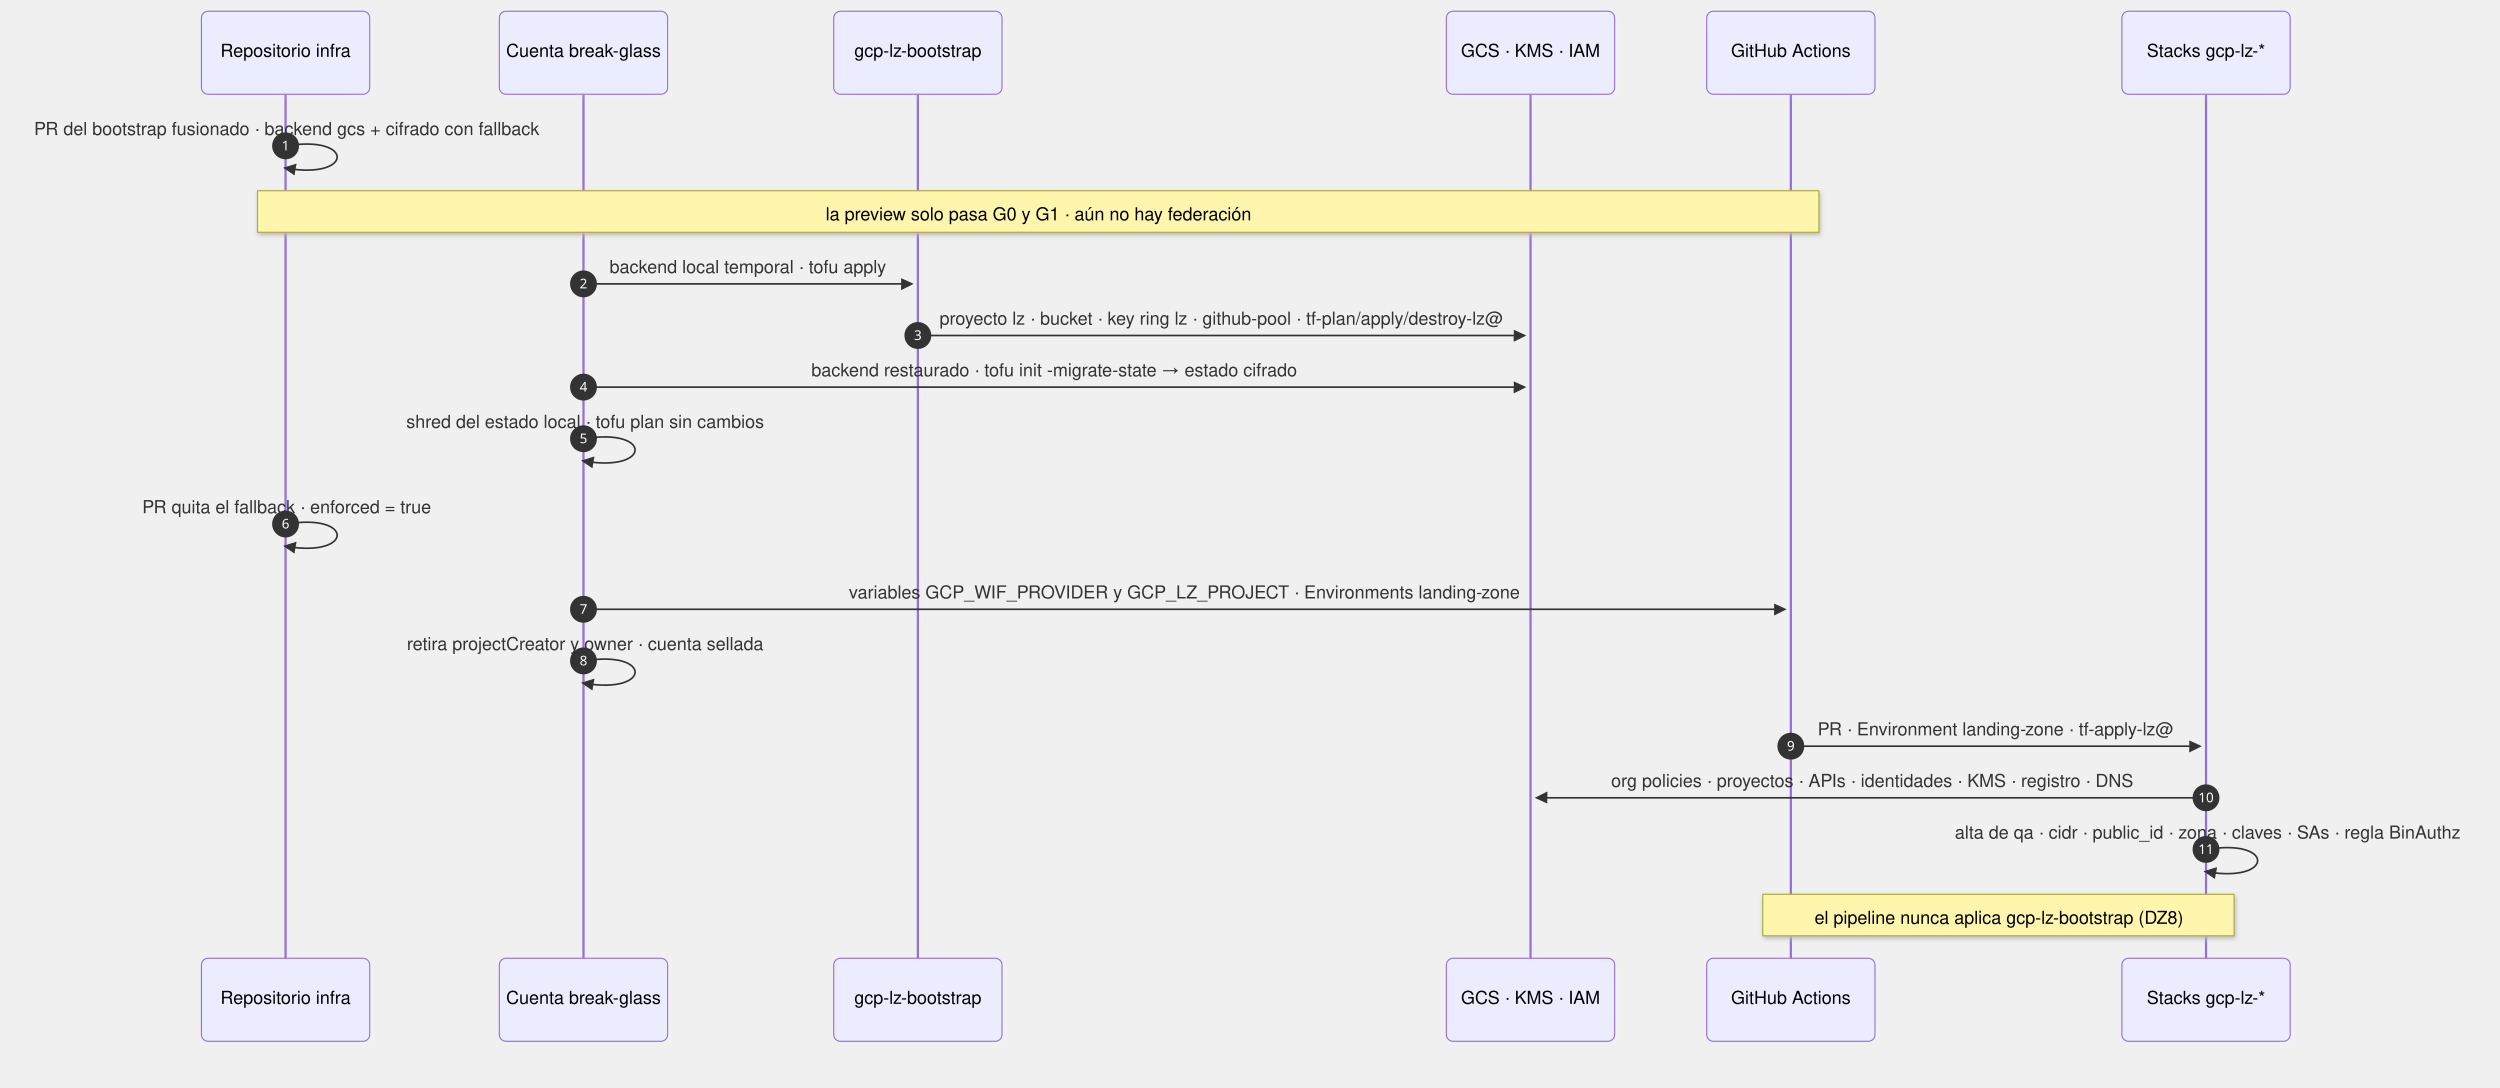
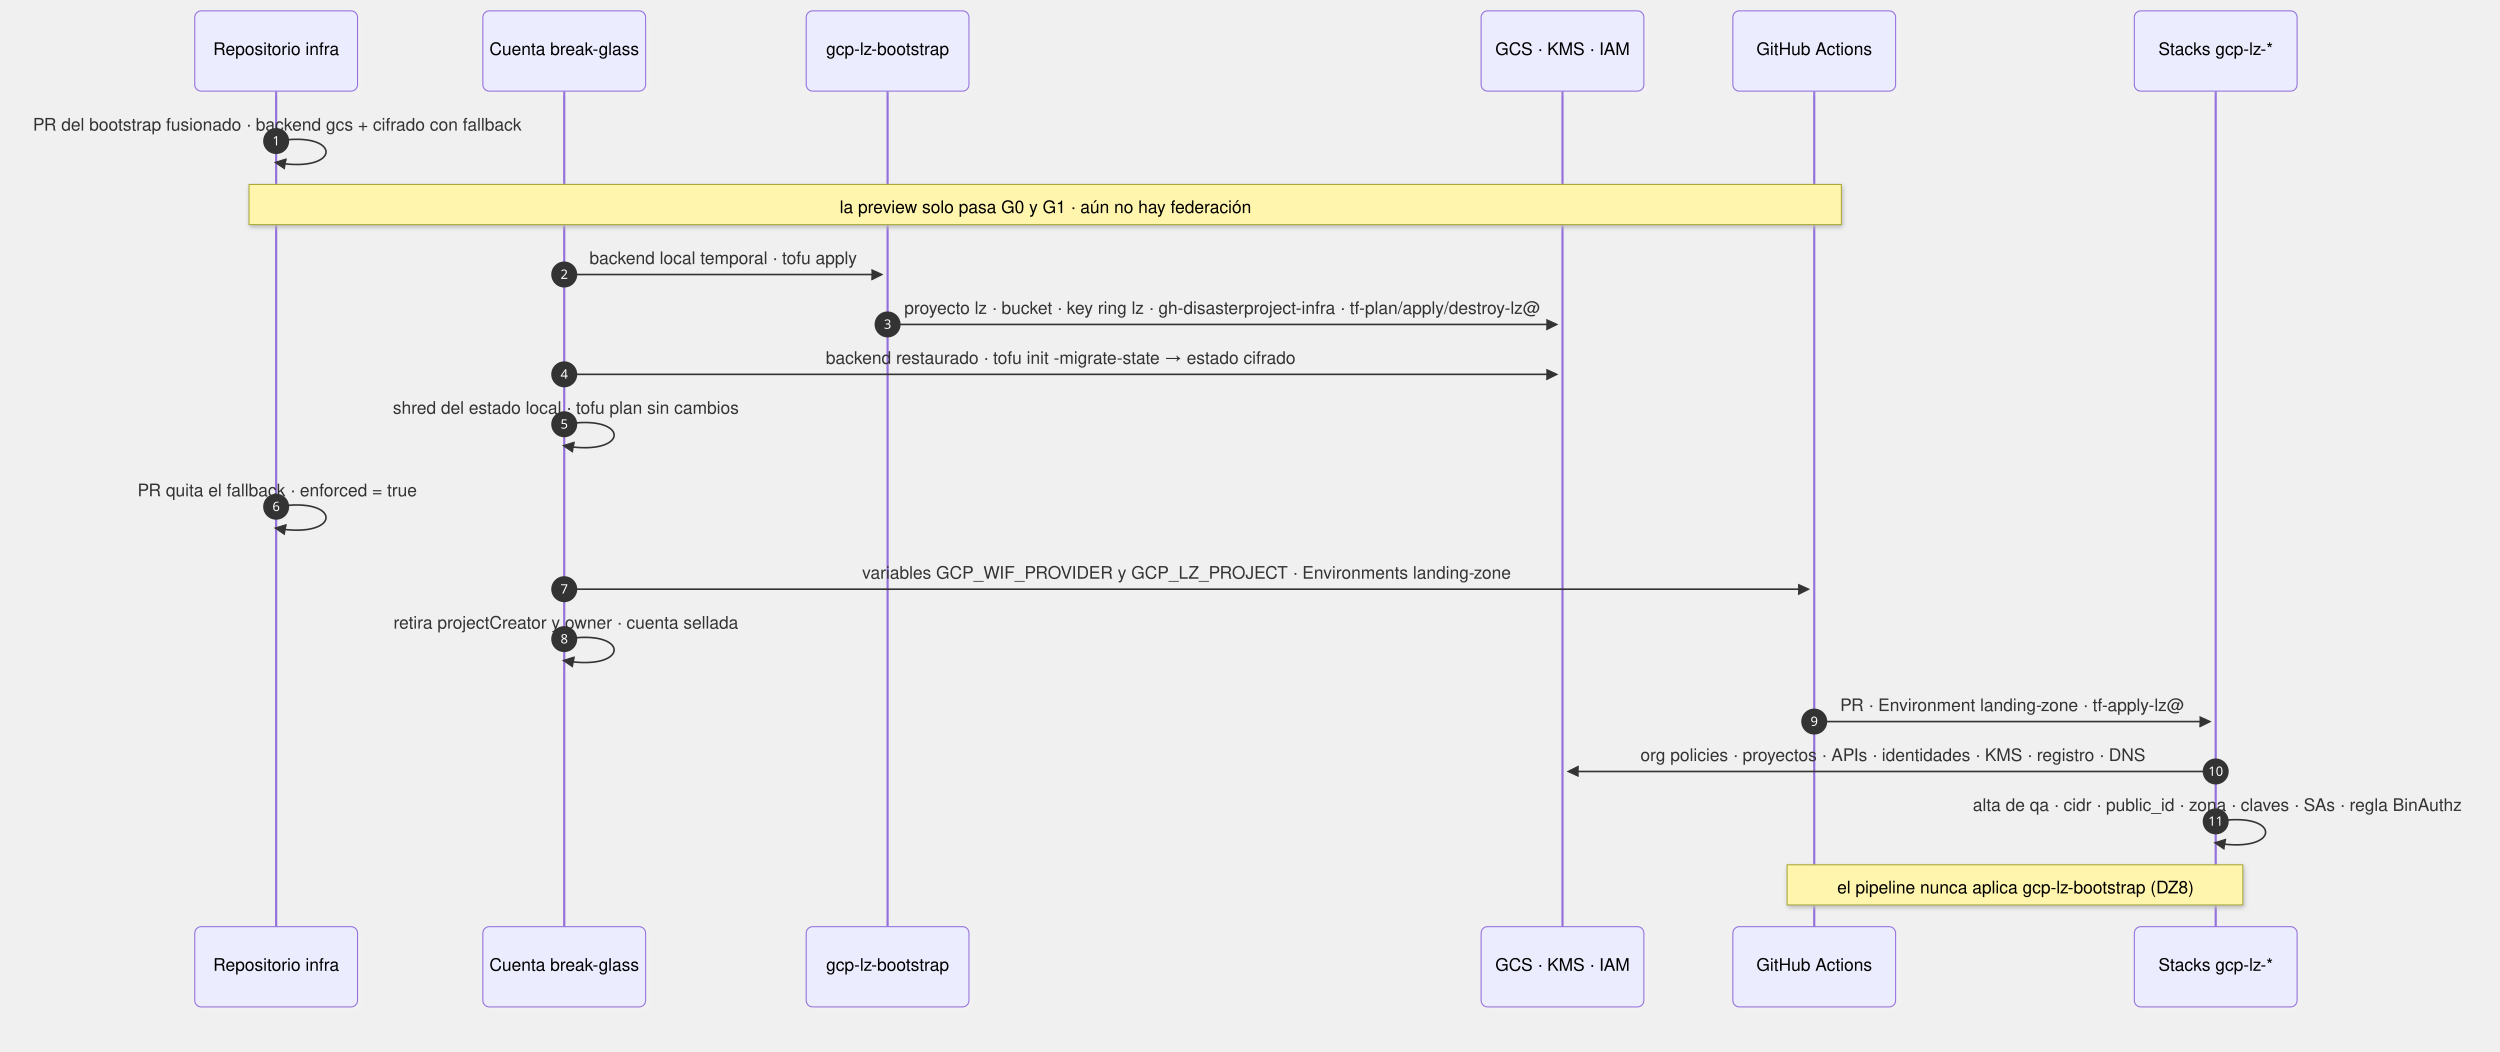
- <svg xmlns="http://www.w3.org/2000/svg" id="my-svg" width="100%" style="max-width: 2228px; background-color: white;" viewBox="-179.5 -10 2228 969" role="graphics-document document" aria-roledescription="sequence">
-   <g>
-     <rect x="1711.5" y="844" fill="#eaeaea" stroke="#666" width="150" height="74" name="L" rx="6" ry="6" class="actor actor-bottom" data-look="neo" filter="url(#my-svg-drop-shadow)" />
-     <text x="1786.5" y="881" dominant-baseline="central" alignment-baseline="central" class="actor actor-box" style="text-anchor: middle; font-size: 16px; font-weight: 400;">
-       <tspan x="1786.5" dy="0">Stacks gcp-lz-*</tspan>
-     </text>
-   </g>
-   <g>
-     <rect x="1341.5" y="844" fill="#eaeaea" stroke="#666" width="150" height="74" name="CI" rx="6" ry="6" class="actor actor-bottom" data-look="neo" filter="url(#my-svg-drop-shadow)" />
-     <text x="1416.5" y="881" dominant-baseline="central" alignment-baseline="central" class="actor actor-box" style="text-anchor: middle; font-size: 16px; font-weight: 400;">
-       <tspan x="1416.5" dy="0">GitHub Actions</tspan>
-     </text>
-   </g>
-   <g>
-     <rect x="1109.5" y="844" fill="#eaeaea" stroke="#666" width="150" height="74" name="G" rx="6" ry="6" class="actor actor-bottom" data-look="neo" filter="url(#my-svg-drop-shadow)" />
-     <text x="1184.5" y="881" dominant-baseline="central" alignment-baseline="central" class="actor actor-box" style="text-anchor: middle; font-size: 16px; font-weight: 400;">
-       <tspan x="1184.5" dy="0">GCS · KMS · IAM</tspan>
+ <svg xmlns="http://www.w3.org/2000/svg" id="my-svg" width="100%" style="max-width: 2304px; background-color: white;" viewBox="-179.5 -10 2304 969" role="graphics-document document" aria-roledescription="sequence">
+   <g>
+     <rect x="1787.5" y="844" fill="#eaeaea" stroke="#666" width="150" height="74" name="L" rx="6" ry="6" class="actor actor-bottom" data-look="neo" filter="url(#my-svg-drop-shadow)" />
+     <text x="1862.5" y="881" dominant-baseline="central" alignment-baseline="central" class="actor actor-box" style="text-anchor: middle; font-size: 16px; font-weight: 400;">
+       <tspan x="1862.5" dy="0">Stacks gcp-lz-*</tspan>
+     </text>
+   </g>
+   <g>
+     <rect x="1417.5" y="844" fill="#eaeaea" stroke="#666" width="150" height="74" name="CI" rx="6" ry="6" class="actor actor-bottom" data-look="neo" filter="url(#my-svg-drop-shadow)" />
+     <text x="1492.5" y="881" dominant-baseline="central" alignment-baseline="central" class="actor actor-box" style="text-anchor: middle; font-size: 16px; font-weight: 400;">
+       <tspan x="1492.5" dy="0">GitHub Actions</tspan>
+     </text>
+   </g>
+   <g>
+     <rect x="1185.5" y="844" fill="#eaeaea" stroke="#666" width="150" height="74" name="G" rx="6" ry="6" class="actor actor-bottom" data-look="neo" filter="url(#my-svg-drop-shadow)" />
+     <text x="1260.5" y="881" dominant-baseline="central" alignment-baseline="central" class="actor actor-box" style="text-anchor: middle; font-size: 16px; font-weight: 400;">
+       <tspan x="1260.5" dy="0">GCS · KMS · IAM</tspan>
    </text>
  </g>
  <g>
    <rect x="563.5" y="844" fill="#eaeaea" stroke="#666" width="150" height="74" name="B" rx="6" ry="6" class="actor actor-bottom" data-look="neo" filter="url(#my-svg-drop-shadow)" />
    <text x="638.5" y="881" dominant-baseline="central" alignment-baseline="central" class="actor actor-box" style="text-anchor: middle; font-size: 16px; font-weight: 400;">
      <tspan x="638.5" dy="0">gcp-lz-bootstrap</tspan>
    </text>
  </g>
  <g>
    <rect x="265.5" y="844" fill="#eaeaea" stroke="#666" width="150" height="74" name="P" rx="6" ry="6" class="actor actor-bottom" data-look="neo" filter="url(#my-svg-drop-shadow)" />
    <text x="340.5" y="881" dominant-baseline="central" alignment-baseline="central" class="actor actor-box" style="text-anchor: middle; font-size: 16px; font-weight: 400;">
      <tspan x="340.5" dy="0">Cuenta break-glass</tspan>
    </text>
  </g>
  <g>
    <rect x="0" y="844" fill="#eaeaea" stroke="#666" width="150" height="74" name="R" rx="6" ry="6" class="actor actor-bottom" data-look="neo" filter="url(#my-svg-drop-shadow)" />
    <text x="75" y="881" dominant-baseline="central" alignment-baseline="central" class="actor actor-box" style="text-anchor: middle; font-size: 16px; font-weight: 400;">
      <tspan x="75" dy="0">Repositorio infra</tspan>
    </text>
  </g>
  <g>
-     <line id="actor5" x1="1786.5" y1="74" x2="1786.5" y2="844" class="actor-line 200" stroke-width="0.5px" stroke="#999" name="L" data-et="life-line" data-id="L" />
+     <line id="actor5" x1="1862.5" y1="74" x2="1862.5" y2="844" class="actor-line 200" stroke-width="0.5px" stroke="#999" name="L" data-et="life-line" data-id="L" />
    <g id="root-5" data-look="neo" data-et="participant" data-type="participant" data-id="L">
-       <rect x="1711.5" y="0" fill="#eaeaea" stroke="#666" width="150" height="74" name="L" rx="6" ry="6" class="actor actor-top" data-look="neo" filter="url(#my-svg-drop-shadow)" />
-       <text x="1786.5" y="37" dominant-baseline="central" alignment-baseline="central" class="actor actor-box" style="text-anchor: middle; font-size: 16px; font-weight: 400;">
-         <tspan x="1786.5" dy="0">Stacks gcp-lz-*</tspan>
-       </text>
-     </g>
-   </g>
-   <g>
-     <line id="actor4" x1="1416.5" y1="74" x2="1416.5" y2="844" class="actor-line 200" stroke-width="0.5px" stroke="#999" name="CI" data-et="life-line" data-id="CI" />
+       <rect x="1787.5" y="0" fill="#eaeaea" stroke="#666" width="150" height="74" name="L" rx="6" ry="6" class="actor actor-top" data-look="neo" filter="url(#my-svg-drop-shadow)" />
+       <text x="1862.5" y="37" dominant-baseline="central" alignment-baseline="central" class="actor actor-box" style="text-anchor: middle; font-size: 16px; font-weight: 400;">
+         <tspan x="1862.5" dy="0">Stacks gcp-lz-*</tspan>
+       </text>
+     </g>
+   </g>
+   <g>
+     <line id="actor4" x1="1492.5" y1="74" x2="1492.5" y2="844" class="actor-line 200" stroke-width="0.5px" stroke="#999" name="CI" data-et="life-line" data-id="CI" />
    <g id="root-4" data-look="neo" data-et="participant" data-type="participant" data-id="CI">
-       <rect x="1341.5" y="0" fill="#eaeaea" stroke="#666" width="150" height="74" name="CI" rx="6" ry="6" class="actor actor-top" data-look="neo" filter="url(#my-svg-drop-shadow)" />
-       <text x="1416.5" y="37" dominant-baseline="central" alignment-baseline="central" class="actor actor-box" style="text-anchor: middle; font-size: 16px; font-weight: 400;">
-         <tspan x="1416.5" dy="0">GitHub Actions</tspan>
-       </text>
-     </g>
-   </g>
-   <g>
-     <line id="actor3" x1="1184.5" y1="74" x2="1184.5" y2="844" class="actor-line 200" stroke-width="0.5px" stroke="#999" name="G" data-et="life-line" data-id="G" />
+       <rect x="1417.5" y="0" fill="#eaeaea" stroke="#666" width="150" height="74" name="CI" rx="6" ry="6" class="actor actor-top" data-look="neo" filter="url(#my-svg-drop-shadow)" />
+       <text x="1492.5" y="37" dominant-baseline="central" alignment-baseline="central" class="actor actor-box" style="text-anchor: middle; font-size: 16px; font-weight: 400;">
+         <tspan x="1492.5" dy="0">GitHub Actions</tspan>
+       </text>
+     </g>
+   </g>
+   <g>
+     <line id="actor3" x1="1260.5" y1="74" x2="1260.5" y2="844" class="actor-line 200" stroke-width="0.5px" stroke="#999" name="G" data-et="life-line" data-id="G" />
    <g id="root-3" data-look="neo" data-et="participant" data-type="participant" data-id="G">
-       <rect x="1109.5" y="0" fill="#eaeaea" stroke="#666" width="150" height="74" name="G" rx="6" ry="6" class="actor actor-top" data-look="neo" filter="url(#my-svg-drop-shadow)" />
-       <text x="1184.5" y="37" dominant-baseline="central" alignment-baseline="central" class="actor actor-box" style="text-anchor: middle; font-size: 16px; font-weight: 400;">
-         <tspan x="1184.5" dy="0">GCS · KMS · IAM</tspan>
+       <rect x="1185.5" y="0" fill="#eaeaea" stroke="#666" width="150" height="74" name="G" rx="6" ry="6" class="actor actor-top" data-look="neo" filter="url(#my-svg-drop-shadow)" />
+       <text x="1260.5" y="37" dominant-baseline="central" alignment-baseline="central" class="actor actor-box" style="text-anchor: middle; font-size: 16px; font-weight: 400;">
+         <tspan x="1260.5" dy="0">GCS · KMS · IAM</tspan>
      </text>
    </g>
  </g>
  <g>
    <line id="actor2" x1="638.5" y1="74" x2="638.5" y2="844" class="actor-line 200" stroke-width="0.5px" stroke="#999" name="B" data-et="life-line" data-id="B" />
    <g id="root-2" data-look="neo" data-et="participant" data-type="participant" data-id="B">
      <rect x="563.5" y="0" fill="#eaeaea" stroke="#666" width="150" height="74" name="B" rx="6" ry="6" class="actor actor-top" data-look="neo" filter="url(#my-svg-drop-shadow)" />
      <text x="638.5" y="37" dominant-baseline="central" alignment-baseline="central" class="actor actor-box" style="text-anchor: middle; font-size: 16px; font-weight: 400;">
        <tspan x="638.5" dy="0">gcp-lz-bootstrap</tspan>
      </text>
    </g>
  </g>
  <g>
    <line id="actor1" x1="340.5" y1="74" x2="340.5" y2="844" class="actor-line 200" stroke-width="0.5px" stroke="#999" name="P" data-et="life-line" data-id="P" />
    <g id="root-1" data-look="neo" data-et="participant" data-type="participant" data-id="P">
      <rect x="265.5" y="0" fill="#eaeaea" stroke="#666" width="150" height="74" name="P" rx="6" ry="6" class="actor actor-top" data-look="neo" filter="url(#my-svg-drop-shadow)" />
      <text x="340.5" y="37" dominant-baseline="central" alignment-baseline="central" class="actor actor-box" style="text-anchor: middle; font-size: 16px; font-weight: 400;">
        <tspan x="340.5" dy="0">Cuenta break-glass</tspan>
      </text>
    </g>
  </g>
  <g>
    <line id="actor0" x1="75" y1="74" x2="75" y2="844" class="actor-line 200" stroke-width="0.5px" stroke="#999" name="R" data-et="life-line" data-id="R" />
    <g id="root-0" data-look="neo" data-et="participant" data-type="participant" data-id="R">
      <rect x="0" y="0" fill="#eaeaea" stroke="#666" width="150" height="74" name="R" rx="6" ry="6" class="actor actor-top" data-look="neo" filter="url(#my-svg-drop-shadow)" />
      <text x="75" y="37" dominant-baseline="central" alignment-baseline="central" class="actor actor-box" style="text-anchor: middle; font-size: 16px; font-weight: 400;">
        <tspan x="75" dy="0">Repositorio infra</tspan>
      </text>
    </g>
  </g>
  <style>#my-svg{font-family:Helvetica,Arial,sans-serif;font-size:16px;fill:#333;}@keyframes edge-animation-frame{from{stroke-dashoffset:0;}}@keyframes dash{to{stroke-dashoffset:0;}}#my-svg .edge-animation-slow{stroke-dasharray:9,5!important;stroke-dashoffset:900;animation:dash 50s linear infinite;stroke-linecap:round;}#my-svg .edge-animation-fast{stroke-dasharray:9,5!important;stroke-dashoffset:900;animation:dash 20s linear infinite;stroke-linecap:round;}#my-svg .error-icon{fill:#552222;}#my-svg .error-text{fill:#552222;stroke:#552222;}#my-svg .edge-thickness-normal{stroke-width:1px;}#my-svg .edge-thickness-thick{stroke-width:3.5px;}#my-svg .edge-pattern-solid{stroke-dasharray:0;}#my-svg .edge-thickness-invisible{stroke-width:0;fill:none;}#my-svg .edge-pattern-dashed{stroke-dasharray:3;}#my-svg .edge-pattern-dotted{stroke-dasharray:2;}#my-svg .marker{fill:#333333;stroke:#333333;}#my-svg .marker.cross{stroke:#333333;}#my-svg svg{font-family:Helvetica,Arial,sans-serif;font-size:16px;}#my-svg p{margin:0;}#my-svg .actor{stroke:#9370DB;fill:#ECECFF;stroke-width:1;}#my-svg rect.actor.outer-path[data-look="neo"]{filter:drop-shadow(1px 2px 2px rgba(185, 185, 185, 1));}#my-svg rect.note[data-look="neo"]{stroke:#aaaa33;fill:#fff5ad;filter:drop-shadow(1px 2px 2px rgba(185, 185, 185, 1));}#my-svg text.actor&gt;tspan{fill:black;stroke:none;}#my-svg .actor-line{stroke:#9370DB;}#my-svg .innerArc{stroke-width:1.5;stroke-dasharray:none;}#my-svg .messageLine0{stroke-width:1.5;stroke-dasharray:none;stroke:#333;}#my-svg .messageLine1{stroke-width:1.5;stroke-dasharray:2,2;stroke:#333;}#my-svg [id$="-arrowhead"] path{fill:#333;stroke:#333;}#my-svg .sequenceNumber{fill:white;}#my-svg [id$="-sequencenumber"]{fill:#333;}#my-svg [id$="-crosshead"] path{fill:#333;stroke:#333;}#my-svg .messageText{fill:#333;stroke:none;}#my-svg .labelBox{stroke:#9370DB;fill:#ECECFF;filter:drop-shadow(1px 2px 2px rgba(185, 185, 185, 1));}#my-svg .labelText,#my-svg .labelText&gt;tspan{fill:black;stroke:none;}#my-svg .loopText,#my-svg .loopText&gt;tspan{fill:black;stroke:none;}#my-svg .sectionTitle,#my-svg .sectionTitle&gt;tspan{fill:black;stroke:none;}#my-svg .loopLine{stroke-width:2px;stroke-dasharray:2,2;stroke:#9370DB;fill:#9370DB;}#my-svg .note{stroke:#aaaa33;fill:#fff5ad;}#my-svg .noteText,#my-svg .noteText&gt;tspan{fill:black;stroke:none;}#my-svg .activation0{fill:#f4f4f4;stroke:#666;}#my-svg .activation1{fill:#f4f4f4;stroke:#666;}#my-svg .activation2{fill:#f4f4f4;stroke:#666;}#my-svg .actorPopupMenu{position:absolute;}#my-svg .actorPopupMenuPanel{position:absolute;fill:#ECECFF;box-shadow:0px 8px 16px 0px rgba(0,0,0,0.2);filter:drop-shadow(3px 5px 2px rgb(0 0 0 / 0.4));}#my-svg .actor-man circle,#my-svg line{fill:#ECECFF;stroke-width:2px;}#my-svg g rect.rect{filter:drop-shadow(1px 2px 2px rgba(185, 185, 185, 1));stroke:#9370DB;}#my-svg .node .neo-node{stroke:#9370DB;}#my-svg [data-look="neo"].node rect,#my-svg [data-look="neo"].cluster rect,#my-svg [data-look="neo"].node polygon{stroke:#9370DB;filter:drop-shadow(1px 2px 2px rgba(185, 185, 185, 1));}#my-svg [data-look="neo"].swimlane.cluster rect{filter:none;}#my-svg [data-look="neo"].node path{stroke:#9370DB;stroke-width:1px;}#my-svg [data-look="neo"].node .outer-path{filter:drop-shadow(1px 2px 2px rgba(185, 185, 185, 1));}#my-svg [data-look="neo"].node .neo-line path{stroke:#9370DB;filter:none;}#my-svg [data-look="neo"].node circle{stroke:#9370DB;filter:drop-shadow(1px 2px 2px rgba(185, 185, 185, 1));}#my-svg [data-look="neo"].node circle .state-start{fill:#000000;}#my-svg [data-look="neo"].icon-shape .icon{fill:#9370DB;filter:drop-shadow(1px 2px 2px rgba(185, 185, 185, 1));}#my-svg [data-look="neo"].icon-shape .icon-neo path{stroke:#9370DB;filter:drop-shadow(1px 2px 2px rgba(185, 185, 185, 1));}#my-svg :root{--mermaid-font-family:"trebuchet ms",verdana,arial,sans-serif;}</style>
  <g />
  <defs>
    <symbol id="my-svg-computer" width="24" height="24">
      <path transform="scale(.5)" d="M2 2v13h20v-13h-20zm18 11h-16v-9h16v9zm-10.228 6l.466-1h3.524l.467 1h-4.457zm14.228 3h-24l2-6h2.104l-1.33 4h18.45l-1.297-4h2.073l2 6zm-5-10h-14v-7h14v7z" />
    </symbol>
  </defs>
  <defs>
    <symbol id="my-svg-database" fill-rule="evenodd" clip-rule="evenodd">
      <path transform="scale(.5)" d="M12.258.001l.256.004.255.005.253.008.251.01.249.012.247.015.246.016.242.019.241.02.239.023.236.024.233.027.231.028.229.031.225.032.223.034.22.036.217.038.214.04.211.041.208.043.205.045.201.046.198.048.194.05.191.051.187.053.183.054.18.056.175.057.172.059.168.06.163.061.16.063.155.064.15.066.074.033.073.033.071.034.07.034.069.035.068.035.067.035.066.035.064.036.064.036.062.036.06.036.06.037.058.037.058.037.055.038.055.038.053.038.052.038.051.039.05.039.048.039.047.039.045.04.044.04.043.04.041.04.04.041.039.041.037.041.036.041.034.041.033.042.032.042.03.042.029.042.027.042.026.043.024.043.023.043.021.043.02.043.018.044.017.043.015.044.013.044.012.044.011.045.009.044.007.045.006.045.004.045.002.045.001.045v17l-.001.045-.002.045-.004.045-.006.045-.007.045-.009.044-.011.045-.012.044-.013.044-.015.044-.017.043-.018.044-.02.043-.021.043-.023.043-.024.043-.026.043-.027.042-.029.042-.03.042-.032.042-.033.042-.034.041-.036.041-.037.041-.039.041-.04.041-.041.04-.043.04-.044.04-.045.04-.047.039-.048.039-.05.039-.051.039-.052.038-.053.038-.055.038-.055.038-.058.037-.058.037-.06.037-.06.036-.062.036-.064.036-.064.036-.066.035-.067.035-.068.035-.069.035-.07.034-.071.034-.073.033-.074.033-.15.066-.155.064-.16.063-.163.061-.168.06-.172.059-.175.057-.18.056-.183.054-.187.053-.191.051-.194.05-.198.048-.201.046-.205.045-.208.043-.211.041-.214.04-.217.038-.22.036-.223.034-.225.032-.229.031-.231.028-.233.027-.236.024-.239.023-.241.02-.242.019-.246.016-.247.015-.249.012-.251.01-.253.008-.255.005-.256.004-.258.001-.258-.001-.256-.004-.255-.005-.253-.008-.251-.01-.249-.012-.247-.015-.245-.016-.243-.019-.241-.02-.238-.023-.236-.024-.234-.027-.231-.028-.228-.031-.226-.032-.223-.034-.22-.036-.217-.038-.214-.04-.211-.041-.208-.043-.204-.045-.201-.046-.198-.048-.195-.05-.19-.051-.187-.053-.184-.054-.179-.056-.176-.057-.172-.059-.167-.06-.164-.061-.159-.063-.155-.064-.151-.066-.074-.033-.072-.033-.072-.034-.07-.034-.069-.035-.068-.035-.067-.035-.066-.035-.064-.036-.063-.036-.062-.036-.061-.036-.06-.037-.058-.037-.057-.037-.056-.038-.055-.038-.053-.038-.052-.038-.051-.039-.049-.039-.049-.039-.046-.039-.046-.04-.044-.04-.043-.04-.041-.04-.04-.041-.039-.041-.037-.041-.036-.041-.034-.041-.033-.042-.032-.042-.03-.042-.029-.042-.027-.042-.026-.043-.024-.043-.023-.043-.021-.043-.02-.043-.018-.044-.017-.043-.015-.044-.013-.044-.012-.044-.011-.045-.009-.044-.007-.045-.006-.045-.004-.045-.002-.045-.001-.045v-17l.001-.045.002-.045.004-.045.006-.045.007-.045.009-.044.011-.045.012-.044.013-.044.015-.044.017-.043.018-.044.02-.043.021-.043.023-.043.024-.043.026-.043.027-.042.029-.042.03-.042.032-.042.033-.042.034-.041.036-.041.037-.041.039-.041.04-.041.041-.04.043-.04.044-.04.046-.04.046-.039.049-.039.049-.039.051-.039.052-.038.053-.038.055-.038.056-.038.057-.037.058-.037.06-.037.061-.036.062-.036.063-.036.064-.036.066-.035.067-.035.068-.035.069-.035.07-.034.072-.034.072-.033.074-.033.151-.066.155-.064.159-.063.164-.061.167-.06.172-.059.176-.057.179-.056.184-.054.187-.053.19-.051.195-.05.198-.048.201-.046.204-.045.208-.043.211-.041.214-.04.217-.038.22-.036.223-.034.226-.032.228-.031.231-.028.234-.027.236-.024.238-.023.241-.02.243-.019.245-.016.247-.015.249-.012.251-.01.253-.008.255-.005.256-.004.258-.001.258.001zm-9.258 20.499v.01l.001.021.003.021.004.022.005.021.006.022.007.022.009.023.01.022.011.023.012.023.013.023.015.023.016.024.017.023.018.024.019.024.021.024.022.025.023.024.024.025.052.049.056.05.061.051.066.051.07.051.075.051.079.052.084.052.088.052.092.052.097.052.102.051.105.052.11.052.114.051.119.051.123.051.127.05.131.05.135.05.139.048.144.049.147.047.152.047.155.047.16.045.163.045.167.043.171.043.176.041.178.041.183.039.187.039.19.037.194.035.197.035.202.033.204.031.209.03.212.029.216.027.219.025.222.024.226.021.23.02.233.018.236.016.24.015.243.012.246.01.249.008.253.005.256.004.259.001.26-.001.257-.004.254-.005.25-.008.247-.011.244-.012.241-.014.237-.016.233-.018.231-.021.226-.021.224-.024.22-.026.216-.027.212-.028.21-.031.205-.031.202-.034.198-.034.194-.036.191-.037.187-.039.183-.04.179-.04.175-.042.172-.043.168-.044.163-.045.16-.046.155-.046.152-.047.148-.048.143-.049.139-.049.136-.05.131-.05.126-.05.123-.051.118-.052.114-.051.11-.052.106-.052.101-.052.096-.052.092-.052.088-.053.083-.051.079-.052.074-.052.07-.051.065-.051.06-.051.056-.05.051-.05.023-.024.023-.025.021-.024.02-.024.019-.024.018-.024.017-.024.015-.023.014-.024.013-.023.012-.023.01-.023.01-.022.008-.022.006-.022.006-.022.004-.022.004-.021.001-.021.001-.021v-4.127l-.077.055-.08.053-.083.054-.085.053-.087.052-.09.052-.093.051-.095.05-.097.05-.1.049-.102.049-.105.048-.106.047-.109.047-.111.046-.114.045-.115.045-.118.044-.12.043-.122.042-.124.042-.126.041-.128.04-.13.04-.132.038-.134.038-.135.037-.138.037-.139.035-.142.035-.143.034-.144.033-.147.032-.148.031-.15.03-.151.03-.153.029-.154.027-.156.027-.158.026-.159.025-.161.024-.162.023-.163.022-.165.021-.166.02-.167.019-.169.018-.169.017-.171.016-.173.015-.173.014-.175.013-.175.012-.177.011-.178.01-.179.008-.179.008-.181.006-.182.005-.182.004-.184.003-.184.002h-.37l-.184-.002-.184-.003-.182-.004-.182-.005-.181-.006-.179-.008-.179-.008-.178-.01-.176-.011-.176-.012-.175-.013-.173-.014-.172-.015-.171-.016-.17-.017-.169-.018-.167-.019-.166-.02-.165-.021-.163-.022-.162-.023-.161-.024-.159-.025-.157-.026-.156-.027-.155-.027-.153-.029-.151-.03-.15-.03-.148-.031-.146-.032-.145-.033-.143-.034-.141-.035-.14-.035-.137-.037-.136-.037-.134-.038-.132-.038-.13-.04-.128-.04-.126-.041-.124-.042-.122-.042-.12-.044-.117-.043-.116-.045-.113-.045-.112-.046-.109-.047-.106-.047-.105-.048-.102-.049-.1-.049-.097-.05-.095-.05-.093-.052-.09-.051-.087-.052-.085-.053-.083-.054-.08-.054-.077-.054v4.127zm0-5.654v.011l.001.021.003.021.004.021.005.022.006.022.007.022.009.022.01.022.011.023.012.023.013.023.015.024.016.023.017.024.018.024.019.024.021.024.022.024.023.025.024.024.052.05.056.05.061.05.066.051.07.051.075.052.079.051.084.052.088.052.092.052.097.052.102.052.105.052.11.051.114.051.119.052.123.05.127.051.131.05.135.049.139.049.144.048.147.048.152.047.155.046.16.045.163.045.167.044.171.042.176.042.178.04.183.04.187.038.19.037.194.036.197.034.202.033.204.032.209.03.212.028.216.027.219.025.222.024.226.022.23.02.233.018.236.016.24.014.243.012.246.01.249.008.253.006.256.003.259.001.26-.001.257-.003.254-.006.25-.008.247-.01.244-.012.241-.015.237-.016.233-.018.231-.02.226-.022.224-.024.22-.025.216-.027.212-.029.21-.03.205-.032.202-.033.198-.035.194-.036.191-.037.187-.039.183-.039.179-.041.175-.042.172-.043.168-.044.163-.045.16-.045.155-.047.152-.047.148-.048.143-.048.139-.05.136-.049.131-.05.126-.051.123-.051.118-.051.114-.052.11-.052.106-.052.101-.052.096-.052.092-.052.088-.052.083-.052.079-.052.074-.051.07-.052.065-.051.06-.05.056-.051.051-.049.023-.025.023-.024.021-.025.02-.024.019-.024.018-.024.017-.024.015-.023.014-.023.013-.024.012-.022.01-.023.01-.023.008-.022.006-.022.006-.022.004-.021.004-.022.001-.021.001-.021v-4.139l-.077.054-.08.054-.083.054-.085.052-.087.053-.09.051-.093.051-.095.051-.097.05-.1.049-.102.049-.105.048-.106.047-.109.047-.111.046-.114.045-.115.044-.118.044-.12.044-.122.042-.124.042-.126.041-.128.04-.13.039-.132.039-.134.038-.135.037-.138.036-.139.036-.142.035-.143.033-.144.033-.147.033-.148.031-.15.03-.151.03-.153.028-.154.028-.156.027-.158.026-.159.025-.161.024-.162.023-.163.022-.165.021-.166.02-.167.019-.169.018-.169.017-.171.016-.173.015-.173.014-.175.013-.175.012-.177.011-.178.009-.179.009-.179.007-.181.007-.182.005-.182.004-.184.003-.184.002h-.37l-.184-.002-.184-.003-.182-.004-.182-.005-.181-.007-.179-.007-.179-.009-.178-.009-.176-.011-.176-.012-.175-.013-.173-.014-.172-.015-.171-.016-.17-.017-.169-.018-.167-.019-.166-.02-.165-.021-.163-.022-.162-.023-.161-.024-.159-.025-.157-.026-.156-.027-.155-.028-.153-.028-.151-.03-.15-.03-.148-.031-.146-.033-.145-.033-.143-.033-.141-.035-.14-.036-.137-.036-.136-.037-.134-.038-.132-.039-.13-.039-.128-.04-.126-.041-.124-.042-.122-.043-.12-.043-.117-.044-.116-.044-.113-.046-.112-.046-.109-.046-.106-.047-.105-.048-.102-.049-.1-.049-.097-.05-.095-.051-.093-.051-.09-.051-.087-.053-.085-.052-.083-.054-.08-.054-.077-.054v4.139zm0-5.666v.011l.001.02.003.022.004.021.005.022.006.021.007.022.009.023.01.022.011.023.012.023.013.023.015.023.016.024.017.024.018.023.019.024.021.025.022.024.023.024.024.025.052.05.056.05.061.05.066.051.07.051.075.052.079.051.084.052.088.052.092.052.097.052.102.052.105.051.11.052.114.051.119.051.123.051.127.05.131.05.135.05.139.049.144.048.147.048.152.047.155.046.16.045.163.045.167.043.171.043.176.042.178.04.183.04.187.038.19.037.194.036.197.034.202.033.204.032.209.03.212.028.216.027.219.025.222.024.226.021.23.02.233.018.236.017.24.014.243.012.246.01.249.008.253.006.256.003.259.001.26-.001.257-.003.254-.006.25-.008.247-.01.244-.013.241-.014.237-.016.233-.018.231-.02.226-.022.224-.024.22-.025.216-.027.212-.029.21-.03.205-.032.202-.033.198-.035.194-.036.191-.037.187-.039.183-.039.179-.041.175-.042.172-.043.168-.044.163-.045.16-.045.155-.047.152-.047.148-.048.143-.049.139-.049.136-.049.131-.051.126-.05.123-.051.118-.052.114-.051.11-.052.106-.052.101-.052.096-.052.092-.052.088-.052.083-.052.079-.052.074-.052.07-.051.065-.051.06-.051.056-.05.051-.049.023-.025.023-.025.021-.024.02-.024.019-.024.018-.024.017-.024.015-.023.014-.024.013-.023.012-.023.01-.022.01-.023.008-.022.006-.022.006-.022.004-.022.004-.021.001-.021.001-.021v-4.153l-.077.054-.08.054-.083.053-.085.053-.087.053-.09.051-.093.051-.095.051-.097.05-.1.049-.102.048-.105.048-.106.048-.109.046-.111.046-.114.046-.115.044-.118.044-.12.043-.122.043-.124.042-.126.041-.128.04-.13.039-.132.039-.134.038-.135.037-.138.036-.139.036-.142.034-.143.034-.144.033-.147.032-.148.032-.15.03-.151.03-.153.028-.154.028-.156.027-.158.026-.159.024-.161.024-.162.023-.163.023-.165.021-.166.02-.167.019-.169.018-.169.017-.171.016-.173.015-.173.014-.175.013-.175.012-.177.01-.178.01-.179.009-.179.007-.181.006-.182.006-.182.004-.184.003-.184.001-.185.001-.185-.001-.184-.001-.184-.003-.182-.004-.182-.006-.181-.006-.179-.007-.179-.009-.178-.01-.176-.01-.176-.012-.175-.013-.173-.014-.172-.015-.171-.016-.17-.017-.169-.018-.167-.019-.166-.02-.165-.021-.163-.023-.162-.023-.161-.024-.159-.024-.157-.026-.156-.027-.155-.028-.153-.028-.151-.03-.15-.03-.148-.032-.146-.032-.145-.033-.143-.034-.141-.034-.14-.036-.137-.036-.136-.037-.134-.038-.132-.039-.13-.039-.128-.041-.126-.041-.124-.041-.122-.043-.12-.043-.117-.044-.116-.044-.113-.046-.112-.046-.109-.046-.106-.048-.105-.048-.102-.048-.1-.05-.097-.049-.095-.051-.093-.051-.09-.052-.087-.052-.085-.053-.083-.053-.08-.054-.077-.054v4.153zm8.74-8.179l-.257.004-.254.005-.25.008-.247.011-.244.012-.241.014-.237.016-.233.018-.231.021-.226.022-.224.023-.22.026-.216.027-.212.028-.21.031-.205.032-.202.033-.198.034-.194.036-.191.038-.187.038-.183.04-.179.041-.175.042-.172.043-.168.043-.163.045-.16.046-.155.046-.152.048-.148.048-.143.048-.139.049-.136.05-.131.05-.126.051-.123.051-.118.051-.114.052-.11.052-.106.052-.101.052-.096.052-.092.052-.088.052-.083.052-.079.052-.074.051-.07.052-.065.051-.06.05-.056.05-.051.05-.023.025-.023.024-.021.024-.02.025-.019.024-.018.024-.017.023-.015.024-.014.023-.013.023-.012.023-.01.023-.01.022-.008.022-.006.023-.006.021-.004.022-.004.021-.001.021-.001.021.001.021.001.021.004.021.004.022.006.021.006.023.008.022.01.022.01.023.012.023.013.023.014.023.015.024.017.023.018.024.019.024.02.025.021.024.023.024.023.025.051.05.056.05.06.05.065.051.07.052.074.051.079.052.083.052.088.052.092.052.096.052.101.052.106.052.11.052.114.052.118.051.123.051.126.051.131.05.136.05.139.049.143.048.148.048.152.048.155.046.16.046.163.045.168.043.172.043.175.042.179.041.183.04.187.038.191.038.194.036.198.034.202.033.205.032.21.031.212.028.216.027.22.026.224.023.226.022.231.021.233.018.237.016.241.014.244.012.247.011.25.008.254.005.257.004.26.001.26-.001.257-.004.254-.005.25-.008.247-.011.244-.012.241-.014.237-.016.233-.018.231-.021.226-.022.224-.023.22-.026.216-.027.212-.028.21-.031.205-.032.202-.033.198-.034.194-.036.191-.038.187-.038.183-.04.179-.041.175-.042.172-.043.168-.043.163-.045.16-.046.155-.046.152-.048.148-.048.143-.048.139-.049.136-.05.131-.05.126-.051.123-.051.118-.051.114-.052.11-.052.106-.052.101-.052.096-.052.092-.052.088-.052.083-.052.079-.052.074-.051.07-.052.065-.051.06-.05.056-.05.051-.05.023-.025.023-.024.021-.024.02-.025.019-.024.018-.024.017-.023.015-.024.014-.023.013-.023.012-.023.01-.023.01-.022.008-.022.006-.023.006-.021.004-.022.004-.021.001-.021.001-.021-.001-.021-.001-.021-.004-.021-.004-.022-.006-.021-.006-.023-.008-.022-.01-.022-.01-.023-.012-.023-.013-.023-.014-.023-.015-.024-.017-.023-.018-.024-.019-.024-.02-.025-.021-.024-.023-.024-.023-.025-.051-.05-.056-.05-.06-.05-.065-.051-.07-.052-.074-.051-.079-.052-.083-.052-.088-.052-.092-.052-.096-.052-.101-.052-.106-.052-.11-.052-.114-.052-.118-.051-.123-.051-.126-.051-.131-.05-.136-.05-.139-.049-.143-.048-.148-.048-.152-.048-.155-.046-.16-.046-.163-.045-.168-.043-.172-.043-.175-.042-.179-.041-.183-.04-.187-.038-.191-.038-.194-.036-.198-.034-.202-.033-.205-.032-.21-.031-.212-.028-.216-.027-.22-.026-.224-.023-.226-.022-.231-.021-.233-.018-.237-.016-.241-.014-.244-.012-.247-.011-.25-.008-.254-.005-.257-.004-.26-.001-.26.001z" />
    </symbol>
  </defs>
  <defs>
    <symbol id="my-svg-clock" width="24" height="24">
      <path transform="scale(.5)" d="M12 2c5.514 0 10 4.486 10 10s-4.486 10-10 10-10-4.486-10-10 4.486-10 10-10zm0-2c-6.627 0-12 5.373-12 12s5.373 12 12 12 12-5.373 12-12-5.373-12-12-12zm5.848 12.459c.202.038.202.333.001.372-1.907.361-6.045 1.111-6.547 1.111-.719 0-1.301-.582-1.301-1.301 0-.512.77-5.447 1.125-7.445.034-.192.312-.181.343.014l.985 6.238 5.394 1.011z" />
    </symbol>
  </defs>
  <defs>
    <marker id="my-svg-arrowhead" refX="7.9" refY="5" markerUnits="userSpaceOnUse" markerWidth="12" markerHeight="12" orient="auto-start-reverse">
      <path d="M -1 0 L 10 5 L 0 10 z" />
    </marker>
  </defs>
  <defs>
    <marker id="my-svg-crosshead" markerWidth="15" markerHeight="8" orient="auto" refX="4" refY="4.5">
      <path fill="none" stroke="#000000" stroke-width="1pt" d="M 1,2 L 6,7 M 6,2 L 1,7" style="stroke-dasharray: 0, 0;" />
    </marker>
  </defs>
  <defs>
    <marker id="my-svg-filled-head" refX="15.5" refY="7" markerWidth="20" markerHeight="28" orient="auto">
      <path d="M 18,7 L9,13 L14,7 L9,1 Z" />
    </marker>
  </defs>
  <defs>
    <marker id="my-svg-sequencenumber" refX="15" refY="15" markerWidth="60" markerHeight="40" orient="auto">
      <circle cx="15" cy="15" r="6" />
    </marker>
  </defs>
  <defs>
    <marker id="my-svg-solidTopArrowHead" refX="7.9" refY="7.25" markerUnits="userSpaceOnUse" markerWidth="12" markerHeight="12" orient="auto-start-reverse">
      <path d="M 0 0 L 10 8 L 0 8 z" />
    </marker>
  </defs>
  <defs>
    <marker id="my-svg-solidBottomArrowHead" refX="7.9" refY="0.75" markerUnits="userSpaceOnUse" markerWidth="12" markerHeight="12" orient="auto-start-reverse">
      <path d="M 0 0 L 10 0 L 0 8 z" />
    </marker>
  </defs>
  <defs>
    <marker id="my-svg-stickTopArrowHead" refX="7.5" refY="7" markerUnits="userSpaceOnUse" markerWidth="12" markerHeight="12" orient="auto-start-reverse">
      <path d="M 0 0 L 7 7" stroke="black" stroke-width="1.5" fill="none" />
    </marker>
  </defs>
  <defs>
    <marker id="my-svg-stickBottomArrowHead" refX="7.5" refY="0" markerUnits="userSpaceOnUse" markerWidth="12" markerHeight="12" orient="auto-start-reverse">
      <path d="M 0 7 L 7 0" stroke="black" stroke-width="1.5" fill="none" />
    </marker>
  </defs>
  <defs>
    <filter id="my-svg-drop-shadow" height="130%" width="130%">
      <feDropShadow dx="4" dy="4" stdDeviation="0" flood-opacity="0.06" flood-color="#FFFFFF" />
    </filter>
  </defs>
  <g data-et="note" data-id="i2">
-     <rect x="50" y="160" fill="#EDF2AE" stroke="#666" width="1391.5" height="37" class="note" data-look="neo" />
-     <text x="746" y="165" text-anchor="middle" dominant-baseline="middle" alignment-baseline="middle" class="noteText" dy="1em" style="font-size: 16px; font-weight: 400;">
-       <tspan x="746">la preview solo pasa G0 y G1 · aún no hay federación</tspan>
+     <rect x="50" y="160" fill="#EDF2AE" stroke="#666" width="1467.5" height="37" class="note" data-look="neo" />
+     <text x="784" y="165" text-anchor="middle" dominant-baseline="middle" alignment-baseline="middle" class="noteText" dy="1em" style="font-size: 16px; font-weight: 400;">
+       <tspan x="784">la preview solo pasa G0 y G1 · aún no hay federación</tspan>
    </text>
  </g>
  <g data-et="note" data-id="i13">
-     <rect x="1391.5" y="787" fill="#EDF2AE" stroke="#666" width="420" height="37" class="note" data-look="neo" />
-     <text x="1602" y="792" text-anchor="middle" dominant-baseline="middle" alignment-baseline="middle" class="noteText" dy="1em" style="font-size: 16px; font-weight: 400;">
-       <tspan x="1602">el pipeline nunca aplica gcp-lz-bootstrap (DZ8)</tspan>
+     <rect x="1467.5" y="787" fill="#EDF2AE" stroke="#666" width="420" height="37" class="note" data-look="neo" />
+     <text x="1678" y="792" text-anchor="middle" dominant-baseline="middle" alignment-baseline="middle" class="noteText" dy="1em" style="font-size: 16px; font-weight: 400;">
+       <tspan x="1678">el pipeline nunca aplica gcp-lz-bootstrap (DZ8)</tspan>
    </text>
  </g>
  <text x="76" y="89" text-anchor="middle" dominant-baseline="middle" alignment-baseline="middle" class="messageText" dy="1em" style="font-size: 16px; font-weight: 400;">PR del bootstrap fusionado · backend gcs + cifrado con fallback</text>
  <path d="M 76,120 C 136,110 136,150 76,140" class="messageLine0" data-et="message" data-id="i1" data-from="R" data-to="R" stroke-width="2" stroke="none" marker-end="url(#my-svg-arrowhead)" x1="82" style="fill: none;" />
  <line x1="75" y1="120" x2="75" y2="120" stroke-width="0" marker-start="url(#my-svg-sequencenumber)" />
  <text x="75" y="124" font-family="sans-serif" font-size="12px" text-anchor="middle" class="sequenceNumber">1</text>
  <text x="487" y="212" text-anchor="middle" dominant-baseline="middle" alignment-baseline="middle" class="messageText" dy="1em" style="font-size: 16px; font-weight: 400;">backend local temporal · tofu apply</text>
  <line x1="347.5" y1="243" x2="631.5" y2="243" class="messageLine0" data-et="message" data-id="i3" data-from="P" data-to="B" stroke-width="2" stroke="none" marker-end="url(#my-svg-arrowhead)" style="fill: none;" />
  <line x1="340.5" y1="243" x2="340.5" y2="243" stroke-width="0" marker-start="url(#my-svg-sequencenumber)" />
  <text x="340.5" y="247" font-family="sans-serif" font-size="12px" text-anchor="middle" class="sequenceNumber">2</text>
-   <text x="909" y="258" text-anchor="middle" dominant-baseline="middle" alignment-baseline="middle" class="messageText" dy="1em" style="font-size: 16px; font-weight: 400;">proyecto lz · bucket · key ring lz · github-pool · tf-plan/apply/destroy-lz@</text>
-   <line x1="645.5" y1="289" x2="1177.5" y2="289" class="messageLine0" data-et="message" data-id="i4" data-from="B" data-to="G" stroke-width="2" stroke="none" marker-end="url(#my-svg-arrowhead)" style="fill: none;" />
+   <text x="947" y="258" text-anchor="middle" dominant-baseline="middle" alignment-baseline="middle" class="messageText" dy="1em" style="font-size: 16px; font-weight: 400;">proyecto lz · bucket · key ring lz · gh-disasterproject-infra · tf-plan/apply/destroy-lz@</text>
+   <line x1="645.5" y1="289" x2="1253.5" y2="289" class="messageLine0" data-et="message" data-id="i4" data-from="B" data-to="G" stroke-width="2" stroke="none" marker-end="url(#my-svg-arrowhead)" style="fill: none;" />
  <line x1="638.5" y1="289" x2="638.5" y2="289" stroke-width="0" marker-start="url(#my-svg-sequencenumber)" />
  <text x="638.5" y="293" font-family="sans-serif" font-size="12px" text-anchor="middle" class="sequenceNumber">3</text>
-   <text x="760" y="304" text-anchor="middle" dominant-baseline="middle" alignment-baseline="middle" class="messageText" dy="1em" style="font-size: 16px; font-weight: 400;">backend restaurado · tofu init -migrate-state → estado cifrado</text>
-   <line x1="347.5" y1="335" x2="1177.5" y2="335" class="messageLine0" data-et="message" data-id="i5" data-from="P" data-to="G" stroke-width="2" stroke="none" marker-end="url(#my-svg-arrowhead)" style="fill: none;" />
+   <text x="798" y="304" text-anchor="middle" dominant-baseline="middle" alignment-baseline="middle" class="messageText" dy="1em" style="font-size: 16px; font-weight: 400;">backend restaurado · tofu init -migrate-state → estado cifrado</text>
+   <line x1="347.5" y1="335" x2="1253.5" y2="335" class="messageLine0" data-et="message" data-id="i5" data-from="P" data-to="G" stroke-width="2" stroke="none" marker-end="url(#my-svg-arrowhead)" style="fill: none;" />
  <line x1="340.5" y1="335" x2="340.5" y2="335" stroke-width="0" marker-start="url(#my-svg-sequencenumber)" />
  <text x="340.5" y="339" font-family="sans-serif" font-size="12px" text-anchor="middle" class="sequenceNumber">4</text>
  <text x="342" y="350" text-anchor="middle" dominant-baseline="middle" alignment-baseline="middle" class="messageText" dy="1em" style="font-size: 16px; font-weight: 400;">shred del estado local · tofu plan sin cambios</text>
  <path d="M 341.5,381 C 401.5,371 401.5,411 341.5,401" class="messageLine0" data-et="message" data-id="i6" data-from="P" data-to="P" stroke-width="2" stroke="none" marker-end="url(#my-svg-arrowhead)" x1="347.5" style="fill: none;" />
  <line x1="340.5" y1="381" x2="340.5" y2="381" stroke-width="0" marker-start="url(#my-svg-sequencenumber)" />
  <text x="340.5" y="385" font-family="sans-serif" font-size="12px" text-anchor="middle" class="sequenceNumber">5</text>
  <text x="76" y="426" text-anchor="middle" dominant-baseline="middle" alignment-baseline="middle" class="messageText" dy="1em" style="font-size: 16px; font-weight: 400;">PR quita el fallback · enforced = true</text>
  <path d="M 76,457 C 136,447 136,487 76,477" class="messageLine0" data-et="message" data-id="i7" data-from="R" data-to="R" stroke-width="2" stroke="none" marker-end="url(#my-svg-arrowhead)" x1="82" style="fill: none;" />
  <line x1="75" y1="457" x2="75" y2="457" stroke-width="0" marker-start="url(#my-svg-sequencenumber)" />
  <text x="75" y="461" font-family="sans-serif" font-size="12px" text-anchor="middle" class="sequenceNumber">6</text>
-   <text x="876" y="502" text-anchor="middle" dominant-baseline="middle" alignment-baseline="middle" class="messageText" dy="1em" style="font-size: 16px; font-weight: 400;">variables GCP_WIF_PROVIDER y GCP_LZ_PROJECT · Environments landing-zone</text>
-   <line x1="347.5" y1="533" x2="1409.5" y2="533" class="messageLine0" data-et="message" data-id="i8" data-from="P" data-to="CI" stroke-width="2" stroke="none" marker-end="url(#my-svg-arrowhead)" style="fill: none;" />
+   <text x="914" y="502" text-anchor="middle" dominant-baseline="middle" alignment-baseline="middle" class="messageText" dy="1em" style="font-size: 16px; font-weight: 400;">variables GCP_WIF_PROVIDER y GCP_LZ_PROJECT · Environments landing-zone</text>
+   <line x1="347.5" y1="533" x2="1485.5" y2="533" class="messageLine0" data-et="message" data-id="i8" data-from="P" data-to="CI" stroke-width="2" stroke="none" marker-end="url(#my-svg-arrowhead)" style="fill: none;" />
  <line x1="340.5" y1="533" x2="340.5" y2="533" stroke-width="0" marker-start="url(#my-svg-sequencenumber)" />
  <text x="340.5" y="537" font-family="sans-serif" font-size="12px" text-anchor="middle" class="sequenceNumber">7</text>
  <text x="342" y="548" text-anchor="middle" dominant-baseline="middle" alignment-baseline="middle" class="messageText" dy="1em" style="font-size: 16px; font-weight: 400;">retira projectCreator y owner · cuenta sellada</text>
  <path d="M 341.5,579 C 401.5,569 401.5,609 341.5,599" class="messageLine0" data-et="message" data-id="i9" data-from="P" data-to="P" stroke-width="2" stroke="none" marker-end="url(#my-svg-arrowhead)" x1="347.5" style="fill: none;" />
  <line x1="340.5" y1="579" x2="340.5" y2="579" stroke-width="0" marker-start="url(#my-svg-sequencenumber)" />
  <text x="340.5" y="583" font-family="sans-serif" font-size="12px" text-anchor="middle" class="sequenceNumber">8</text>
-   <text x="1599" y="624" text-anchor="middle" dominant-baseline="middle" alignment-baseline="middle" class="messageText" dy="1em" style="font-size: 16px; font-weight: 400;">PR · Environment landing-zone · tf-apply-lz@</text>
-   <line x1="1423.5" y1="655" x2="1779.5" y2="655" class="messageLine0" data-et="message" data-id="i10" data-from="CI" data-to="L" stroke-width="2" stroke="none" marker-end="url(#my-svg-arrowhead)" style="fill: none;" />
-   <line x1="1416.5" y1="655" x2="1416.5" y2="655" stroke-width="0" marker-start="url(#my-svg-sequencenumber)" />
-   <text x="1416.5" y="659" font-family="sans-serif" font-size="12px" text-anchor="middle" class="sequenceNumber">9</text>
-   <text x="1489" y="670" text-anchor="middle" dominant-baseline="middle" alignment-baseline="middle" class="messageText" dy="1em" style="font-size: 16px; font-weight: 400;">org policies · proyectos · APIs · identidades · KMS · registro · DNS</text>
-   <line x1="1791.5" y1="701" x2="1191.5" y2="701" class="messageLine0" data-et="message" data-id="i11" data-from="L" data-to="G" stroke-width="2" stroke="none" marker-end="url(#my-svg-arrowhead)" style="fill: none;" />
-   <line x1="1786.5" y1="701" x2="1786.5" y2="701" stroke-width="0" marker-start="url(#my-svg-sequencenumber)" />
-   <text x="1786.5" y="705" font-family="sans-serif" font-size="12px" text-anchor="middle" class="sequenceNumber">10</text>
-   <text x="1788" y="716" text-anchor="middle" dominant-baseline="middle" alignment-baseline="middle" class="messageText" dy="1em" style="font-size: 16px; font-weight: 400;">alta de qa · cidr · public_id · zona · claves · SAs · regla BinAuthz</text>
-   <path d="M 1787.5,747 C 1847.5,737 1847.5,777 1787.5,767" class="messageLine0" data-et="message" data-id="i12" data-from="L" data-to="L" stroke-width="2" stroke="none" marker-end="url(#my-svg-arrowhead)" x1="1793.5" style="fill: none;" />
-   <line x1="1786.5" y1="747" x2="1786.5" y2="747" stroke-width="0" marker-start="url(#my-svg-sequencenumber)" />
-   <text x="1786.5" y="751" font-family="sans-serif" font-size="12px" text-anchor="middle" class="sequenceNumber">11</text>
+   <text x="1675" y="624" text-anchor="middle" dominant-baseline="middle" alignment-baseline="middle" class="messageText" dy="1em" style="font-size: 16px; font-weight: 400;">PR · Environment landing-zone · tf-apply-lz@</text>
+   <line x1="1499.5" y1="655" x2="1855.5" y2="655" class="messageLine0" data-et="message" data-id="i10" data-from="CI" data-to="L" stroke-width="2" stroke="none" marker-end="url(#my-svg-arrowhead)" style="fill: none;" />
+   <line x1="1492.5" y1="655" x2="1492.5" y2="655" stroke-width="0" marker-start="url(#my-svg-sequencenumber)" />
+   <text x="1492.5" y="659" font-family="sans-serif" font-size="12px" text-anchor="middle" class="sequenceNumber">9</text>
+   <text x="1565" y="670" text-anchor="middle" dominant-baseline="middle" alignment-baseline="middle" class="messageText" dy="1em" style="font-size: 16px; font-weight: 400;">org policies · proyectos · APIs · identidades · KMS · registro · DNS</text>
+   <line x1="1867.5" y1="701" x2="1267.5" y2="701" class="messageLine0" data-et="message" data-id="i11" data-from="L" data-to="G" stroke-width="2" stroke="none" marker-end="url(#my-svg-arrowhead)" style="fill: none;" />
+   <line x1="1862.5" y1="701" x2="1862.5" y2="701" stroke-width="0" marker-start="url(#my-svg-sequencenumber)" />
+   <text x="1862.5" y="705" font-family="sans-serif" font-size="12px" text-anchor="middle" class="sequenceNumber">10</text>
+   <text x="1864" y="716" text-anchor="middle" dominant-baseline="middle" alignment-baseline="middle" class="messageText" dy="1em" style="font-size: 16px; font-weight: 400;">alta de qa · cidr · public_id · zona · claves · SAs · regla BinAuthz</text>
+   <path d="M 1863.5,747 C 1923.5,737 1923.5,777 1863.5,767" class="messageLine0" data-et="message" data-id="i12" data-from="L" data-to="L" stroke-width="2" stroke="none" marker-end="url(#my-svg-arrowhead)" x1="1869.5" style="fill: none;" />
+   <line x1="1862.5" y1="747" x2="1862.5" y2="747" stroke-width="0" marker-start="url(#my-svg-sequencenumber)" />
+   <text x="1862.5" y="751" font-family="sans-serif" font-size="12px" text-anchor="middle" class="sequenceNumber">11</text>
</svg>
